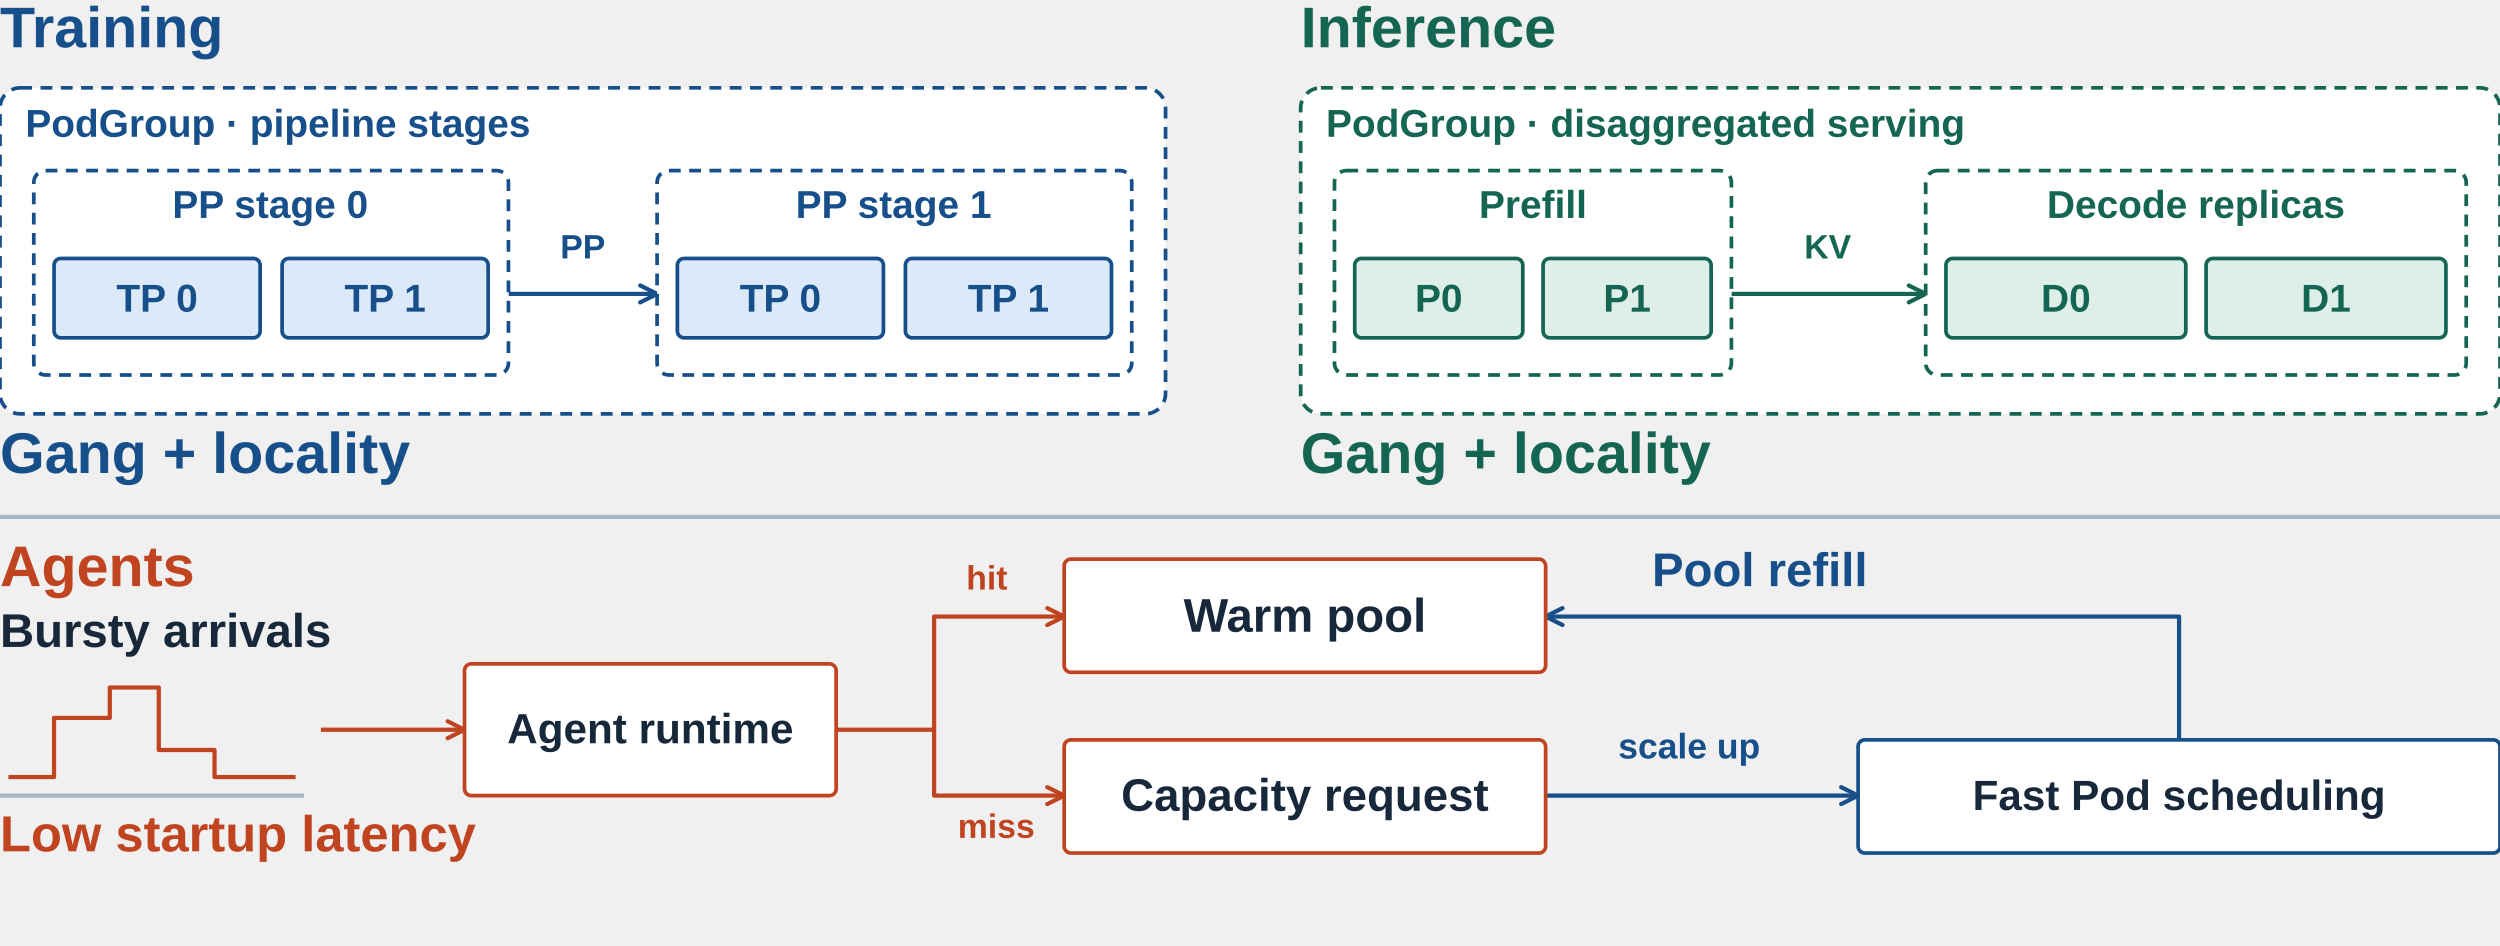
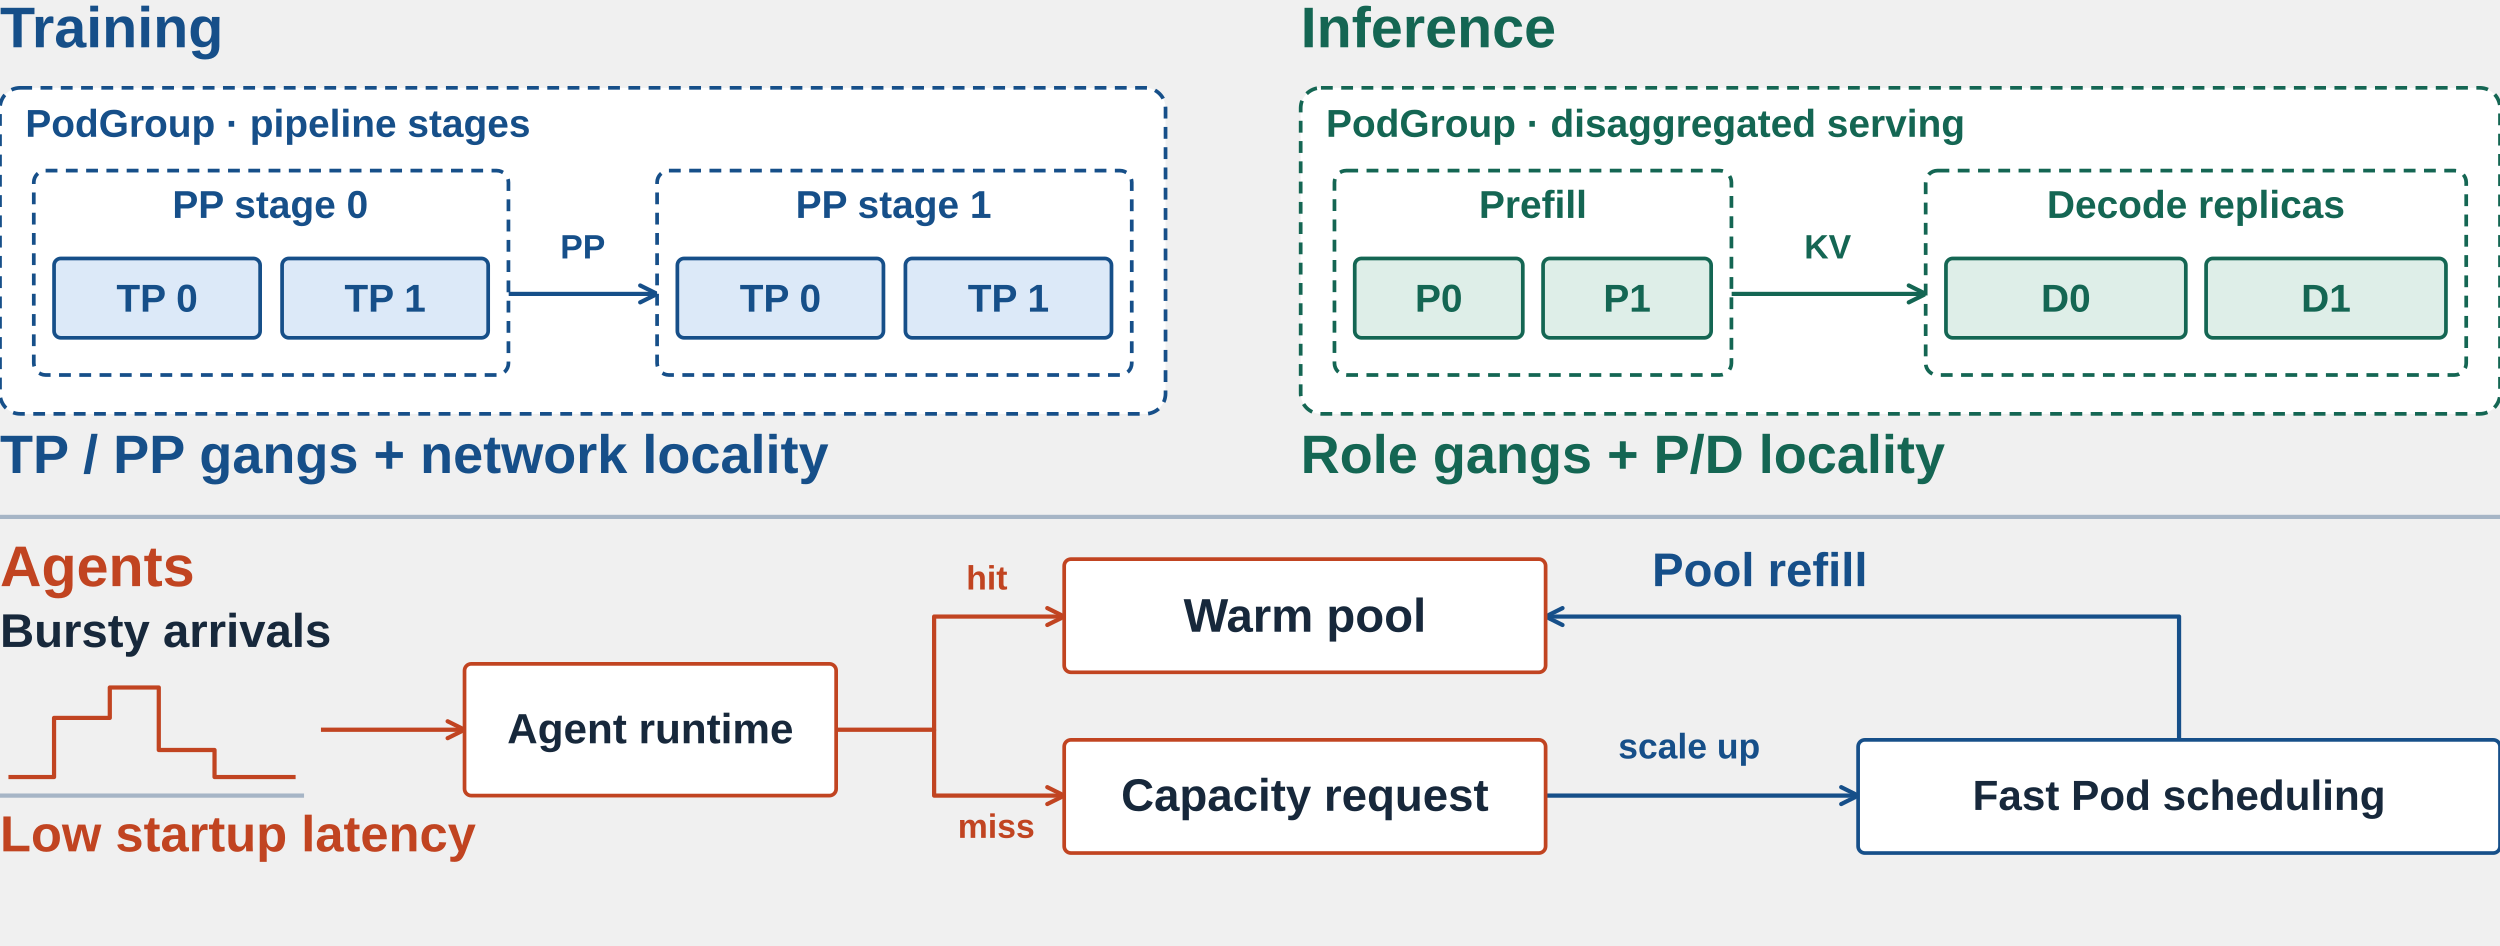
<svg xmlns="http://www.w3.org/2000/svg" width="1480" height="560" viewBox="0 0 1480 560">
  <defs>
    <marker id="arrow-146653" viewBox="0 0 12 12" refX="12" refY="6" markerWidth="12" markerHeight="12" markerUnits="userSpaceOnUse" orient="auto">
      <path d="M0 0 L12 6 L0 12 Z" fill="#146653" />
    </marker>
    <marker id="arrow-164f89" viewBox="0 0 12 12" refX="12" refY="6" markerWidth="12" markerHeight="12" markerUnits="userSpaceOnUse" orient="auto">
      <path d="M0 0 L12 6 L0 12 Z" fill="#164f89" />
    </marker>
    <marker id="arrow-17283b" viewBox="0 0 12 12" refX="12" refY="6" markerWidth="12" markerHeight="12" markerUnits="userSpaceOnUse" orient="auto">
      <path d="M0 0 L12 6 L0 12 Z" fill="#17283b" />
    </marker>
    <marker id="arrow-414f60" viewBox="0 0 12 12" refX="12" refY="6" markerWidth="12" markerHeight="12" markerUnits="userSpaceOnUse" orient="auto">
      <path d="M0 0 L12 6 L0 12 Z" fill="#414f60" />
    </marker>
    <marker id="arrow-52677f" viewBox="0 0 12 12" refX="12" refY="6" markerWidth="12" markerHeight="12" markerUnits="userSpaceOnUse" orient="auto">
      <path d="M0 0 L12 6 L0 12 Z" fill="#52677f" />
    </marker>
    <marker id="arrow-62448d" viewBox="0 0 12 12" refX="12" refY="6" markerWidth="12" markerHeight="12" markerUnits="userSpaceOnUse" orient="auto">
      <path d="M0 0 L12 6 L0 12 Z" fill="#62448d" />
    </marker>
    <marker id="arrow-8b621c" viewBox="0 0 12 12" refX="12" refY="6" markerWidth="12" markerHeight="12" markerUnits="userSpaceOnUse" orient="auto">
      <path d="M0 0 L12 6 L0 12 Z" fill="#8b621c" />
    </marker>
    <marker id="arrow-a6b5c6" viewBox="0 0 12 12" refX="12" refY="6" markerWidth="12" markerHeight="12" markerUnits="userSpaceOnUse" orient="auto">
      <path d="M0 0 L12 6 L0 12 Z" fill="#a6b5c6" />
    </marker>
    <marker id="arrow-c14421" viewBox="0 0 12 12" refX="12" refY="6" markerWidth="12" markerHeight="12" markerUnits="userSpaceOnUse" orient="auto">
      <path d="M0 0 L12 6 L0 12 Z" fill="#c14421" />
    </marker>
    <marker id="arrow-dce5ee" viewBox="0 0 12 12" refX="12" refY="6" markerWidth="12" markerHeight="12" markerUnits="userSpaceOnUse" orient="auto">
      <path d="M0 0 L12 6 L0 12 Z" fill="#dce5ee" />
    </marker>
    <marker id="arrow-dce9f8" viewBox="0 0 12 12" refX="12" refY="6" markerWidth="12" markerHeight="12" markerUnits="userSpaceOnUse" orient="auto">
      <path d="M0 0 L12 6 L0 12 Z" fill="#dce9f8" />
    </marker>
    <marker id="arrow-deeee8" viewBox="0 0 12 12" refX="12" refY="6" markerWidth="12" markerHeight="12" markerUnits="userSpaceOnUse" orient="auto">
      <path d="M0 0 L12 6 L0 12 Z" fill="#deeee8" />
    </marker>
    <marker id="arrow-eae3f3" viewBox="0 0 12 12" refX="12" refY="6" markerWidth="12" markerHeight="12" markerUnits="userSpaceOnUse" orient="auto">
      <path d="M0 0 L12 6 L0 12 Z" fill="#eae3f3" />
    </marker>
    <marker id="arrow-f2f5f9" viewBox="0 0 12 12" refX="12" refY="6" markerWidth="12" markerHeight="12" markerUnits="userSpaceOnUse" orient="auto">
      <path d="M0 0 L12 6 L0 12 Z" fill="#f2f5f9" />
    </marker>
    <marker id="arrow-fff5e2" viewBox="0 0 12 12" refX="12" refY="6" markerWidth="12" markerHeight="12" markerUnits="userSpaceOnUse" orient="auto">
      <path d="M0 0 L12 6 L0 12 Z" fill="#fff5e2" />
    </marker>
    <marker id="arrow-ffffff" viewBox="0 0 12 12" refX="12" refY="6" markerWidth="12" markerHeight="12" markerUnits="userSpaceOnUse" orient="auto">
      <path d="M0 0 L12 6 L0 12 Z" fill="#ffffff" />
    </marker>
  </defs>
  <rect x="0" y="52" width="690" height="193" rx="12" fill="#ffffff" stroke="#164f89" stroke-width="2.2" stroke-dasharray="7 5" />
  <rect x="770" y="52" width="710" height="193" rx="12" fill="#ffffff" stroke="#146653" stroke-width="2.2" stroke-dasharray="7 5" />
  <path d="M301,174 L389,174" fill="none" stroke="#164f89" stroke-width="2.5" stroke-linejoin="round" />
  <path d="M379.0,179.0 L389,174 L379.0,169.0" fill="none" stroke="#164f89" stroke-width="2.5" stroke-linecap="round" stroke-linejoin="round" />
  <path d="M1025,174 L1140,174" fill="none" stroke="#146653" stroke-width="2.5" stroke-linejoin="round" />
  <path d="M1130.0,179.0 L1140,174 L1130.0,169.0" fill="none" stroke="#146653" stroke-width="2.5" stroke-linecap="round" stroke-linejoin="round" />
  <path d="M0,306 L1480,306" fill="none" stroke="#a6b5c6" stroke-width="2.5" stroke-linejoin="round" />
  <path d="M0,471 L180,471" fill="none" stroke="#a6b5c6" stroke-width="2.5" stroke-linejoin="round" />
  <path d="M5,460 L32,460 L32,425 L65,425 L65,407 L94,407 L94,444 L127,444 L127,460 L175,460" fill="none" stroke="#c14421" stroke-width="2.5" stroke-linejoin="round" />
  <path d="M190,432 L275,432" fill="none" stroke="#c14421" stroke-width="2.5" stroke-linejoin="round" />
  <path d="M265.0,437.0 L275,432 L265.0,427.0" fill="none" stroke="#c14421" stroke-width="2.5" stroke-linecap="round" stroke-linejoin="round" />
  <path d="M495,432 L553,432 L553,365 L630,365" fill="none" stroke="#c14421" stroke-width="2.5" stroke-linejoin="round" />
  <path d="M620.0,370.0 L630,365 L620.0,360.0" fill="none" stroke="#c14421" stroke-width="2.5" stroke-linecap="round" stroke-linejoin="round" />
  <path d="M553,432 L553,471 L630,471" fill="none" stroke="#c14421" stroke-width="2.5" stroke-linejoin="round" />
  <path d="M620.0,476.0 L630,471 L620.0,466.0" fill="none" stroke="#c14421" stroke-width="2.5" stroke-linecap="round" stroke-linejoin="round" />
  <path d="M915,471 L1100,471" fill="none" stroke="#164f89" stroke-width="2.5" stroke-linejoin="round" />
  <path d="M1090.0,476.0 L1100,471 L1090.0,466.0" fill="none" stroke="#164f89" stroke-width="2.5" stroke-linecap="round" stroke-linejoin="round" />
  <path d="M1290,438 L1290,365 L915,365" fill="none" stroke="#164f89" stroke-width="2.5" stroke-linejoin="round" />
  <path d="M925.0,360.0 L915,365 L925.0,370.0" fill="none" stroke="#164f89" stroke-width="2.5" stroke-linecap="round" stroke-linejoin="round" />
  <text x="0" y="28" font-family="Liberation Sans, Arial, sans-serif" font-size="34" font-weight="700" fill="#164f89" text-anchor="start">Training</text>
  <text x="770" y="28" font-family="Liberation Sans, Arial, sans-serif" font-size="34" font-weight="700" fill="#146653" text-anchor="start">Inference</text>
  <text x="15" y="81" font-family="Liberation Sans, Arial, sans-serif" font-size="23" font-weight="700" fill="#164f89" text-anchor="start">
    <tspan x="15" dy="0">PodGroup · pipeline stages</tspan>
  </text>
  <text x="785" y="81" font-family="Liberation Sans, Arial, sans-serif" font-size="23" font-weight="700" fill="#146653" text-anchor="start">
    <tspan x="785" dy="0">PodGroup · disaggregated serving</tspan>
  </text>
  <rect x="20" y="101" width="281" height="121" rx="7" fill="#ffffff" stroke="#164f89" stroke-width="2.2" stroke-dasharray="7 5" />
  <text x="160" y="129" font-family="Liberation Sans, Arial, sans-serif" font-size="23" font-weight="700" fill="#164f89" text-anchor="middle">
    <tspan x="160" dy="0">PP stage 0</tspan>
  </text>
  <rect x="32" y="153" width="122" height="47" rx="4" fill="#dce9f8" stroke="#164f89" stroke-width="2.2" />
  <text x="93.0" y="184.5" font-family="Liberation Sans, Arial, sans-serif" font-size="23" font-weight="700" fill="#164f89" text-anchor="middle">
    <tspan x="93.0" dy="0">TP 0</tspan>
  </text>
  <rect x="167" y="153" width="122" height="47" rx="4" fill="#dce9f8" stroke="#164f89" stroke-width="2.2" />
  <text x="228.0" y="184.5" font-family="Liberation Sans, Arial, sans-serif" font-size="23" font-weight="700" fill="#164f89" text-anchor="middle">
    <tspan x="228.0" dy="0">TP 1</tspan>
  </text>
  <rect x="389" y="101" width="281" height="121" rx="7" fill="#ffffff" stroke="#164f89" stroke-width="2.2" stroke-dasharray="7 5" />
  <text x="529" y="129" font-family="Liberation Sans, Arial, sans-serif" font-size="23" font-weight="700" fill="#164f89" text-anchor="middle">
    <tspan x="529" dy="0">PP stage 1</tspan>
  </text>
  <rect x="401" y="153" width="122" height="47" rx="4" fill="#dce9f8" stroke="#164f89" stroke-width="2.2" />
  <text x="462.0" y="184.5" font-family="Liberation Sans, Arial, sans-serif" font-size="23" font-weight="700" fill="#164f89" text-anchor="middle">
    <tspan x="462.0" dy="0">TP 0</tspan>
  </text>
  <rect x="536" y="153" width="122" height="47" rx="4" fill="#dce9f8" stroke="#164f89" stroke-width="2.2" />
  <text x="597.0" y="184.5" font-family="Liberation Sans, Arial, sans-serif" font-size="23" font-weight="700" fill="#164f89" text-anchor="middle">
    <tspan x="597.0" dy="0">TP 1</tspan>
  </text>
  <text x="345" y="153" font-family="Liberation Sans, Arial, sans-serif" font-size="20" font-weight="700" fill="#164f89" text-anchor="middle">
    <tspan x="345" dy="0">PP</tspan>
  </text>
  <rect x="790" y="101" width="235" height="121" rx="7" fill="#ffffff" stroke="#146653" stroke-width="2.2" stroke-dasharray="7 5" />
  <text x="907.5" y="129" font-family="Liberation Sans, Arial, sans-serif" font-size="23" font-weight="700" fill="#146653" text-anchor="middle">
    <tspan x="907.5" dy="0">Prefill</tspan>
  </text>
  <rect x="802.0" y="153" width="99.5" height="47" rx="4" fill="#deeee8" stroke="#146653" stroke-width="2.2" />
  <text x="851.75" y="184.5" font-family="Liberation Sans, Arial, sans-serif" font-size="23" font-weight="700" fill="#146653" text-anchor="middle">
    <tspan x="851.75" dy="0">P0</tspan>
  </text>
  <rect x="913.5" y="153" width="99.5" height="47" rx="4" fill="#deeee8" stroke="#146653" stroke-width="2.2" />
  <text x="963.25" y="184.5" font-family="Liberation Sans, Arial, sans-serif" font-size="23" font-weight="700" fill="#146653" text-anchor="middle">
    <tspan x="963.25" dy="0">P1</tspan>
  </text>
  <rect x="1140" y="101" width="320" height="121" rx="7" fill="#ffffff" stroke="#146653" stroke-width="2.2" stroke-dasharray="7 5" />
  <text x="1300.0" y="129" font-family="Liberation Sans, Arial, sans-serif" font-size="23" font-weight="700" fill="#146653" text-anchor="middle">
    <tspan x="1300.0" dy="0">Decode replicas</tspan>
  </text>
  <rect x="1152.0" y="153" width="142.0" height="47" rx="4" fill="#deeee8" stroke="#146653" stroke-width="2.2" />
  <text x="1223.0" y="184.5" font-family="Liberation Sans, Arial, sans-serif" font-size="23" font-weight="700" fill="#146653" text-anchor="middle">
    <tspan x="1223.0" dy="0">D0</tspan>
  </text>
  <rect x="1306.0" y="153" width="142.0" height="47" rx="4" fill="#deeee8" stroke="#146653" stroke-width="2.2" />
  <text x="1377.0" y="184.5" font-family="Liberation Sans, Arial, sans-serif" font-size="23" font-weight="700" fill="#146653" text-anchor="middle">
    <tspan x="1377.0" dy="0">D1</tspan>
  </text>
  <text x="1082" y="153" font-family="Liberation Sans, Arial, sans-serif" font-size="20" font-weight="700" fill="#146653" text-anchor="middle">
    <tspan x="1082" dy="0">KV</tspan>
  </text>
-   <text x="0" y="280" font-family="Liberation Sans, Arial, sans-serif" font-size="34" font-weight="700" fill="#164f89" text-anchor="start">Gang + locality</text>
-   <text x="770" y="280" font-family="Liberation Sans, Arial, sans-serif" font-size="34" font-weight="700" fill="#146653" text-anchor="start">Gang + locality</text>
  <text x="0" y="347" font-family="Liberation Sans, Arial, sans-serif" font-size="34" font-weight="700" fill="#c14421" text-anchor="start">Agents</text>
  <text x="0" y="383" font-family="Liberation Sans, Arial, sans-serif" font-size="28" font-weight="700" fill="#17283b" text-anchor="start">Bursty arrivals</text>
  <text x="0" y="504" font-family="Liberation Sans, Arial, sans-serif" font-size="30" font-weight="700" fill="#c14421" text-anchor="start">Low startup latency</text>
  <rect x="275" y="393" width="220" height="78" rx="4" fill="#ffffff" stroke="#c14421" stroke-width="2.2" />
  <text x="385.0" y="440.0" font-family="Liberation Sans, Arial, sans-serif" font-size="25" font-weight="700" fill="#17283b" text-anchor="middle">
    <tspan x="385.0" dy="0">Agent runtime</tspan>
  </text>
  <rect x="630" y="331" width="285" height="67" rx="4" fill="#ffffff" stroke="#c14421" stroke-width="2.2" />
  <text x="772.5" y="374" font-family="Liberation Sans, Arial, sans-serif" font-size="28" font-weight="700" fill="#17283b" text-anchor="middle">Warm pool</text>
  <text x="572" y="349" font-family="Liberation Sans, Arial, sans-serif" font-size="20" font-weight="700" fill="#c14421" text-anchor="start">
    <tspan x="572" dy="0">hit</tspan>
  </text>
  <rect x="630" y="438" width="285" height="67" rx="4" fill="#ffffff" stroke="#c14421" stroke-width="2.2" />
  <text x="772.5" y="480" font-family="Liberation Sans, Arial, sans-serif" font-size="27" font-weight="700" fill="#17283b" text-anchor="middle">Capacity request</text>
  <text x="567" y="496" font-family="Liberation Sans, Arial, sans-serif" font-size="20" font-weight="700" fill="#c14421" text-anchor="start">
    <tspan x="567" dy="0">miss</tspan>
  </text>
  <rect x="1100" y="438" width="380" height="67" rx="4" fill="#ffffff" stroke="#164f89" stroke-width="2.2" />
  <text x="1290.0" y="479.5" font-family="Liberation Sans, Arial, sans-serif" font-size="25" font-weight="700" fill="#17283b" text-anchor="middle">
    <tspan x="1290.0" dy="0">Fast Pod scheduling</tspan>
  </text>
  <text x="958" y="449" font-family="Liberation Sans, Arial, sans-serif" font-size="21" font-weight="700" fill="#164f89" text-anchor="start">
    <tspan x="958" dy="0">scale up</tspan>
  </text>
  <text x="978" y="347" font-family="Liberation Sans, Arial, sans-serif" font-size="28" font-weight="700" fill="#164f89" text-anchor="start">Pool refill</text>
+   <text x="0" y="280" font-family="Liberation Sans, Arial, sans-serif" font-size="32" font-weight="700" fill="#164f89" text-anchor="start">
+     <tspan x="0" dy="0">TP / PP gangs + network locality</tspan>
+   </text>
+   <text x="770" y="280" font-family="Liberation Sans, Arial, sans-serif" font-size="32" font-weight="700" fill="#146653" text-anchor="start">
+     <tspan x="770" dy="0">Role gangs + P/D locality</tspan>
+   </text>
</svg>
